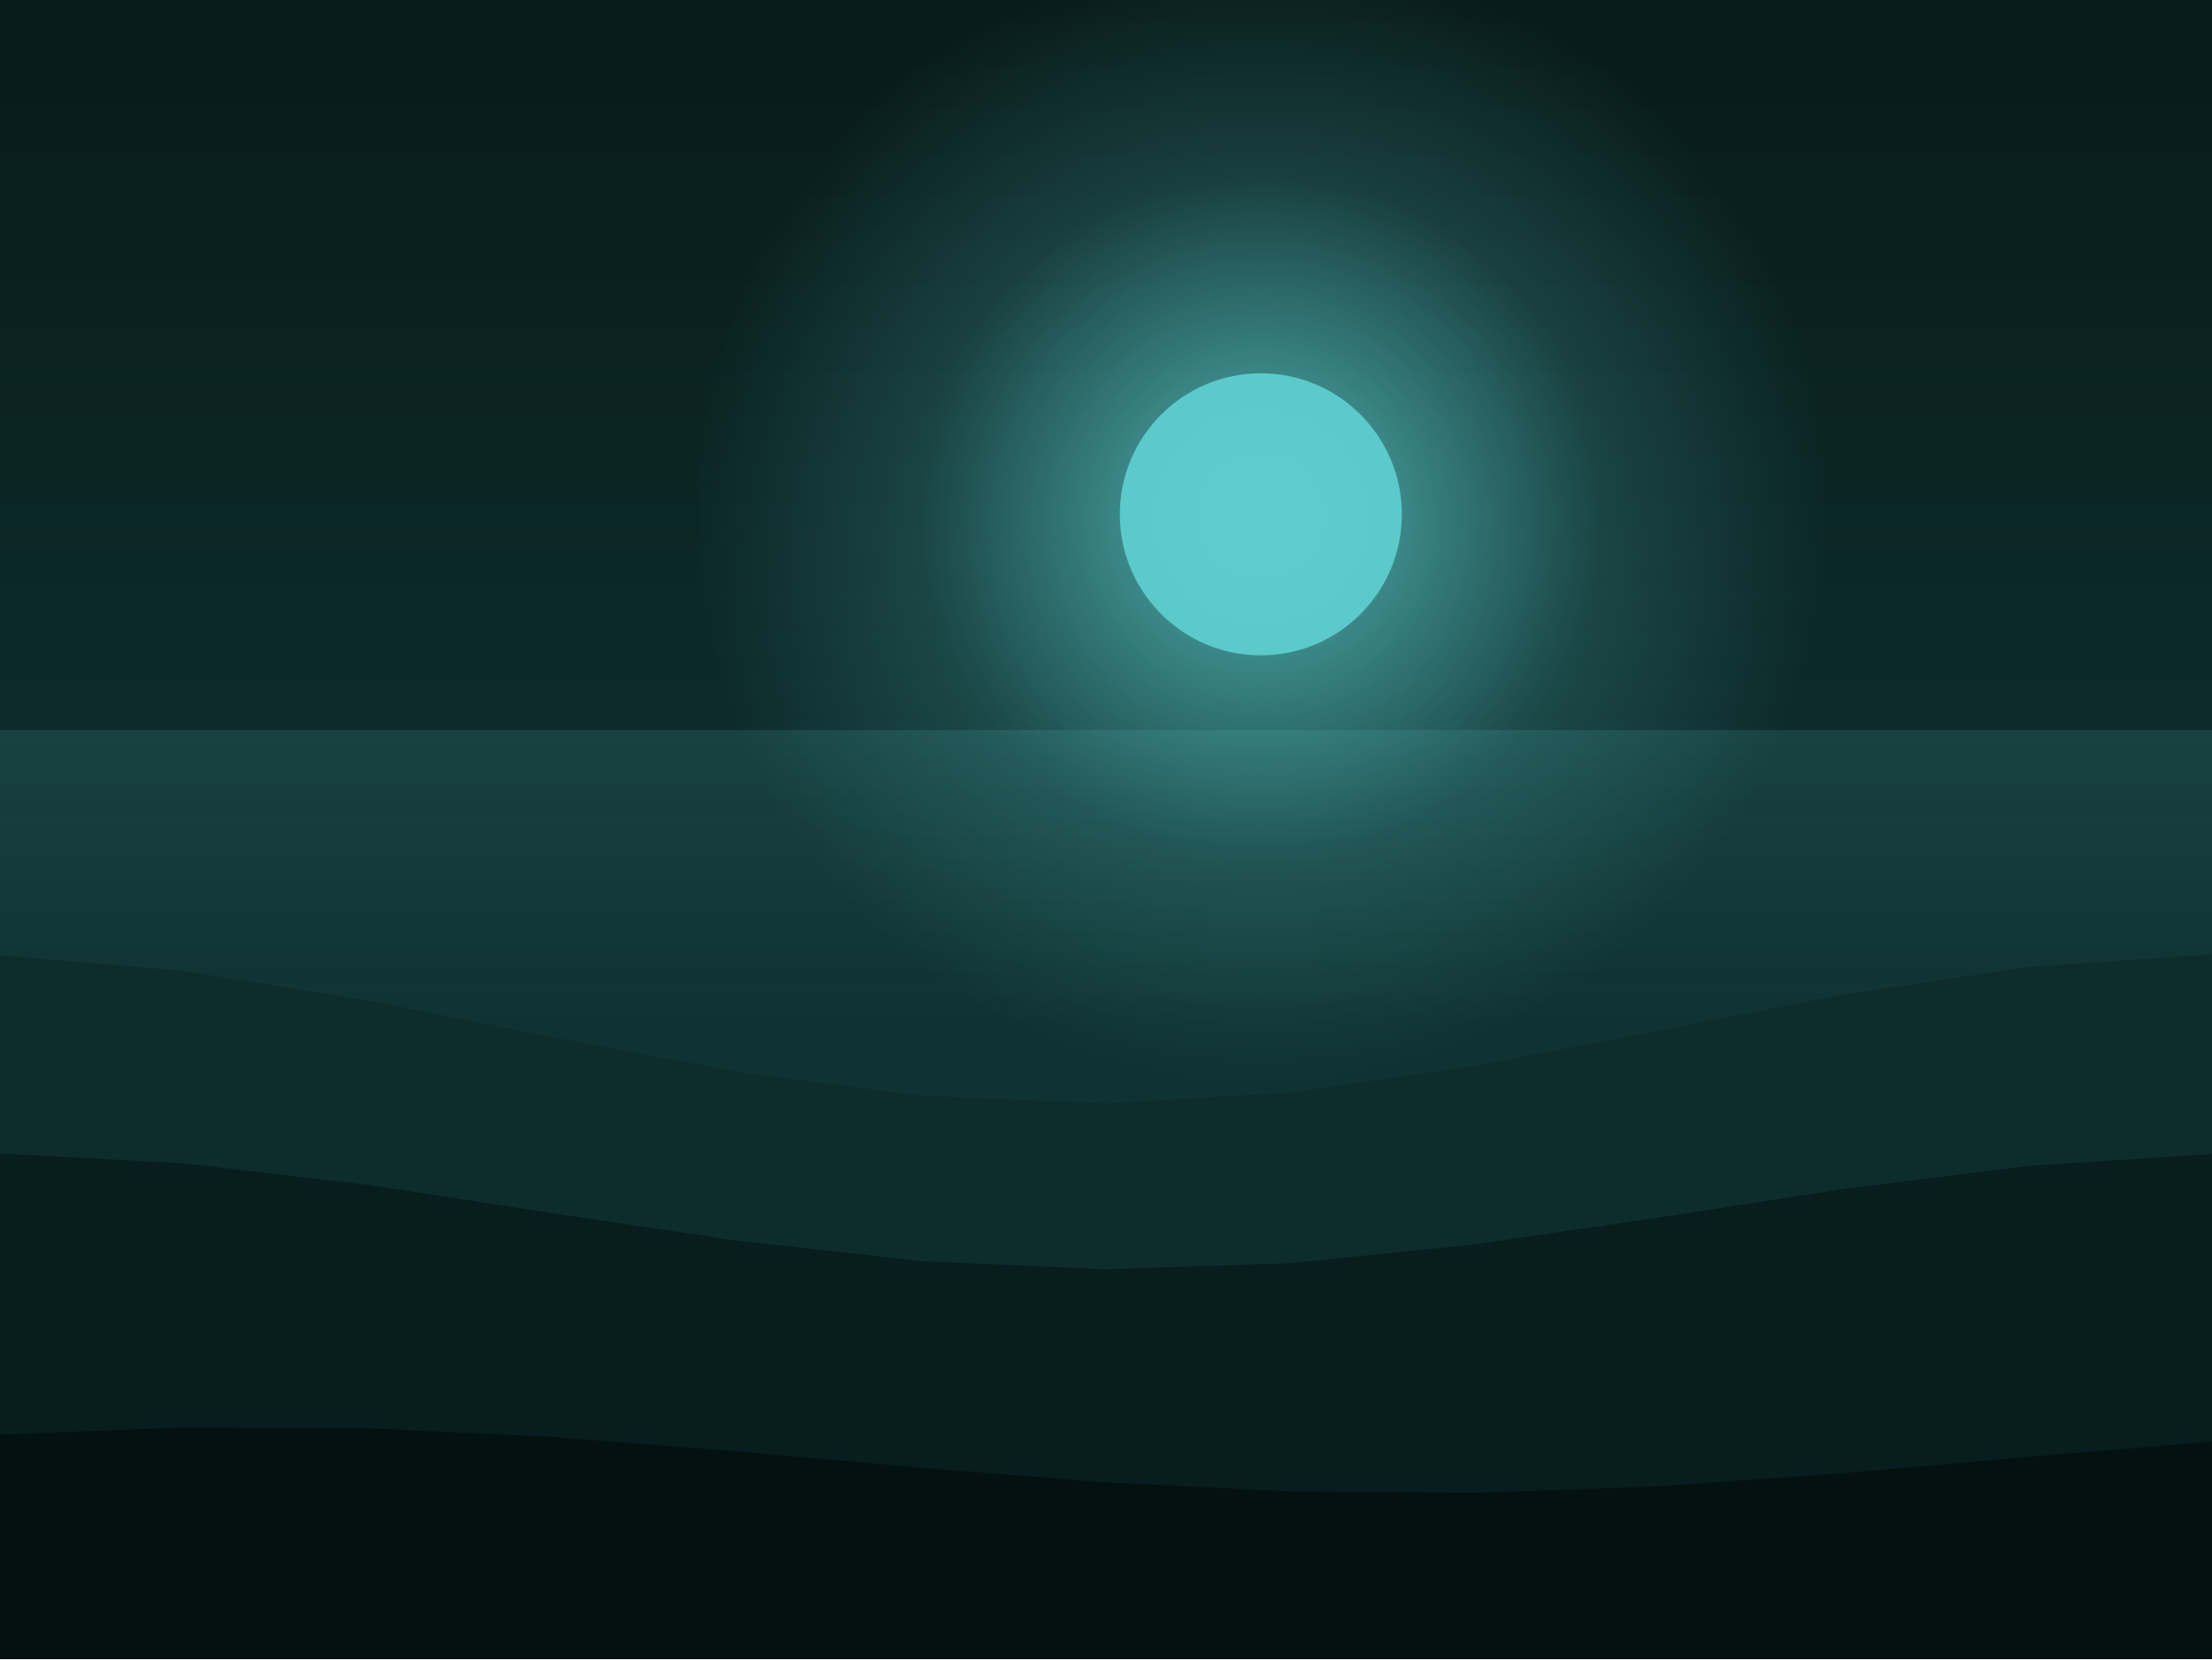
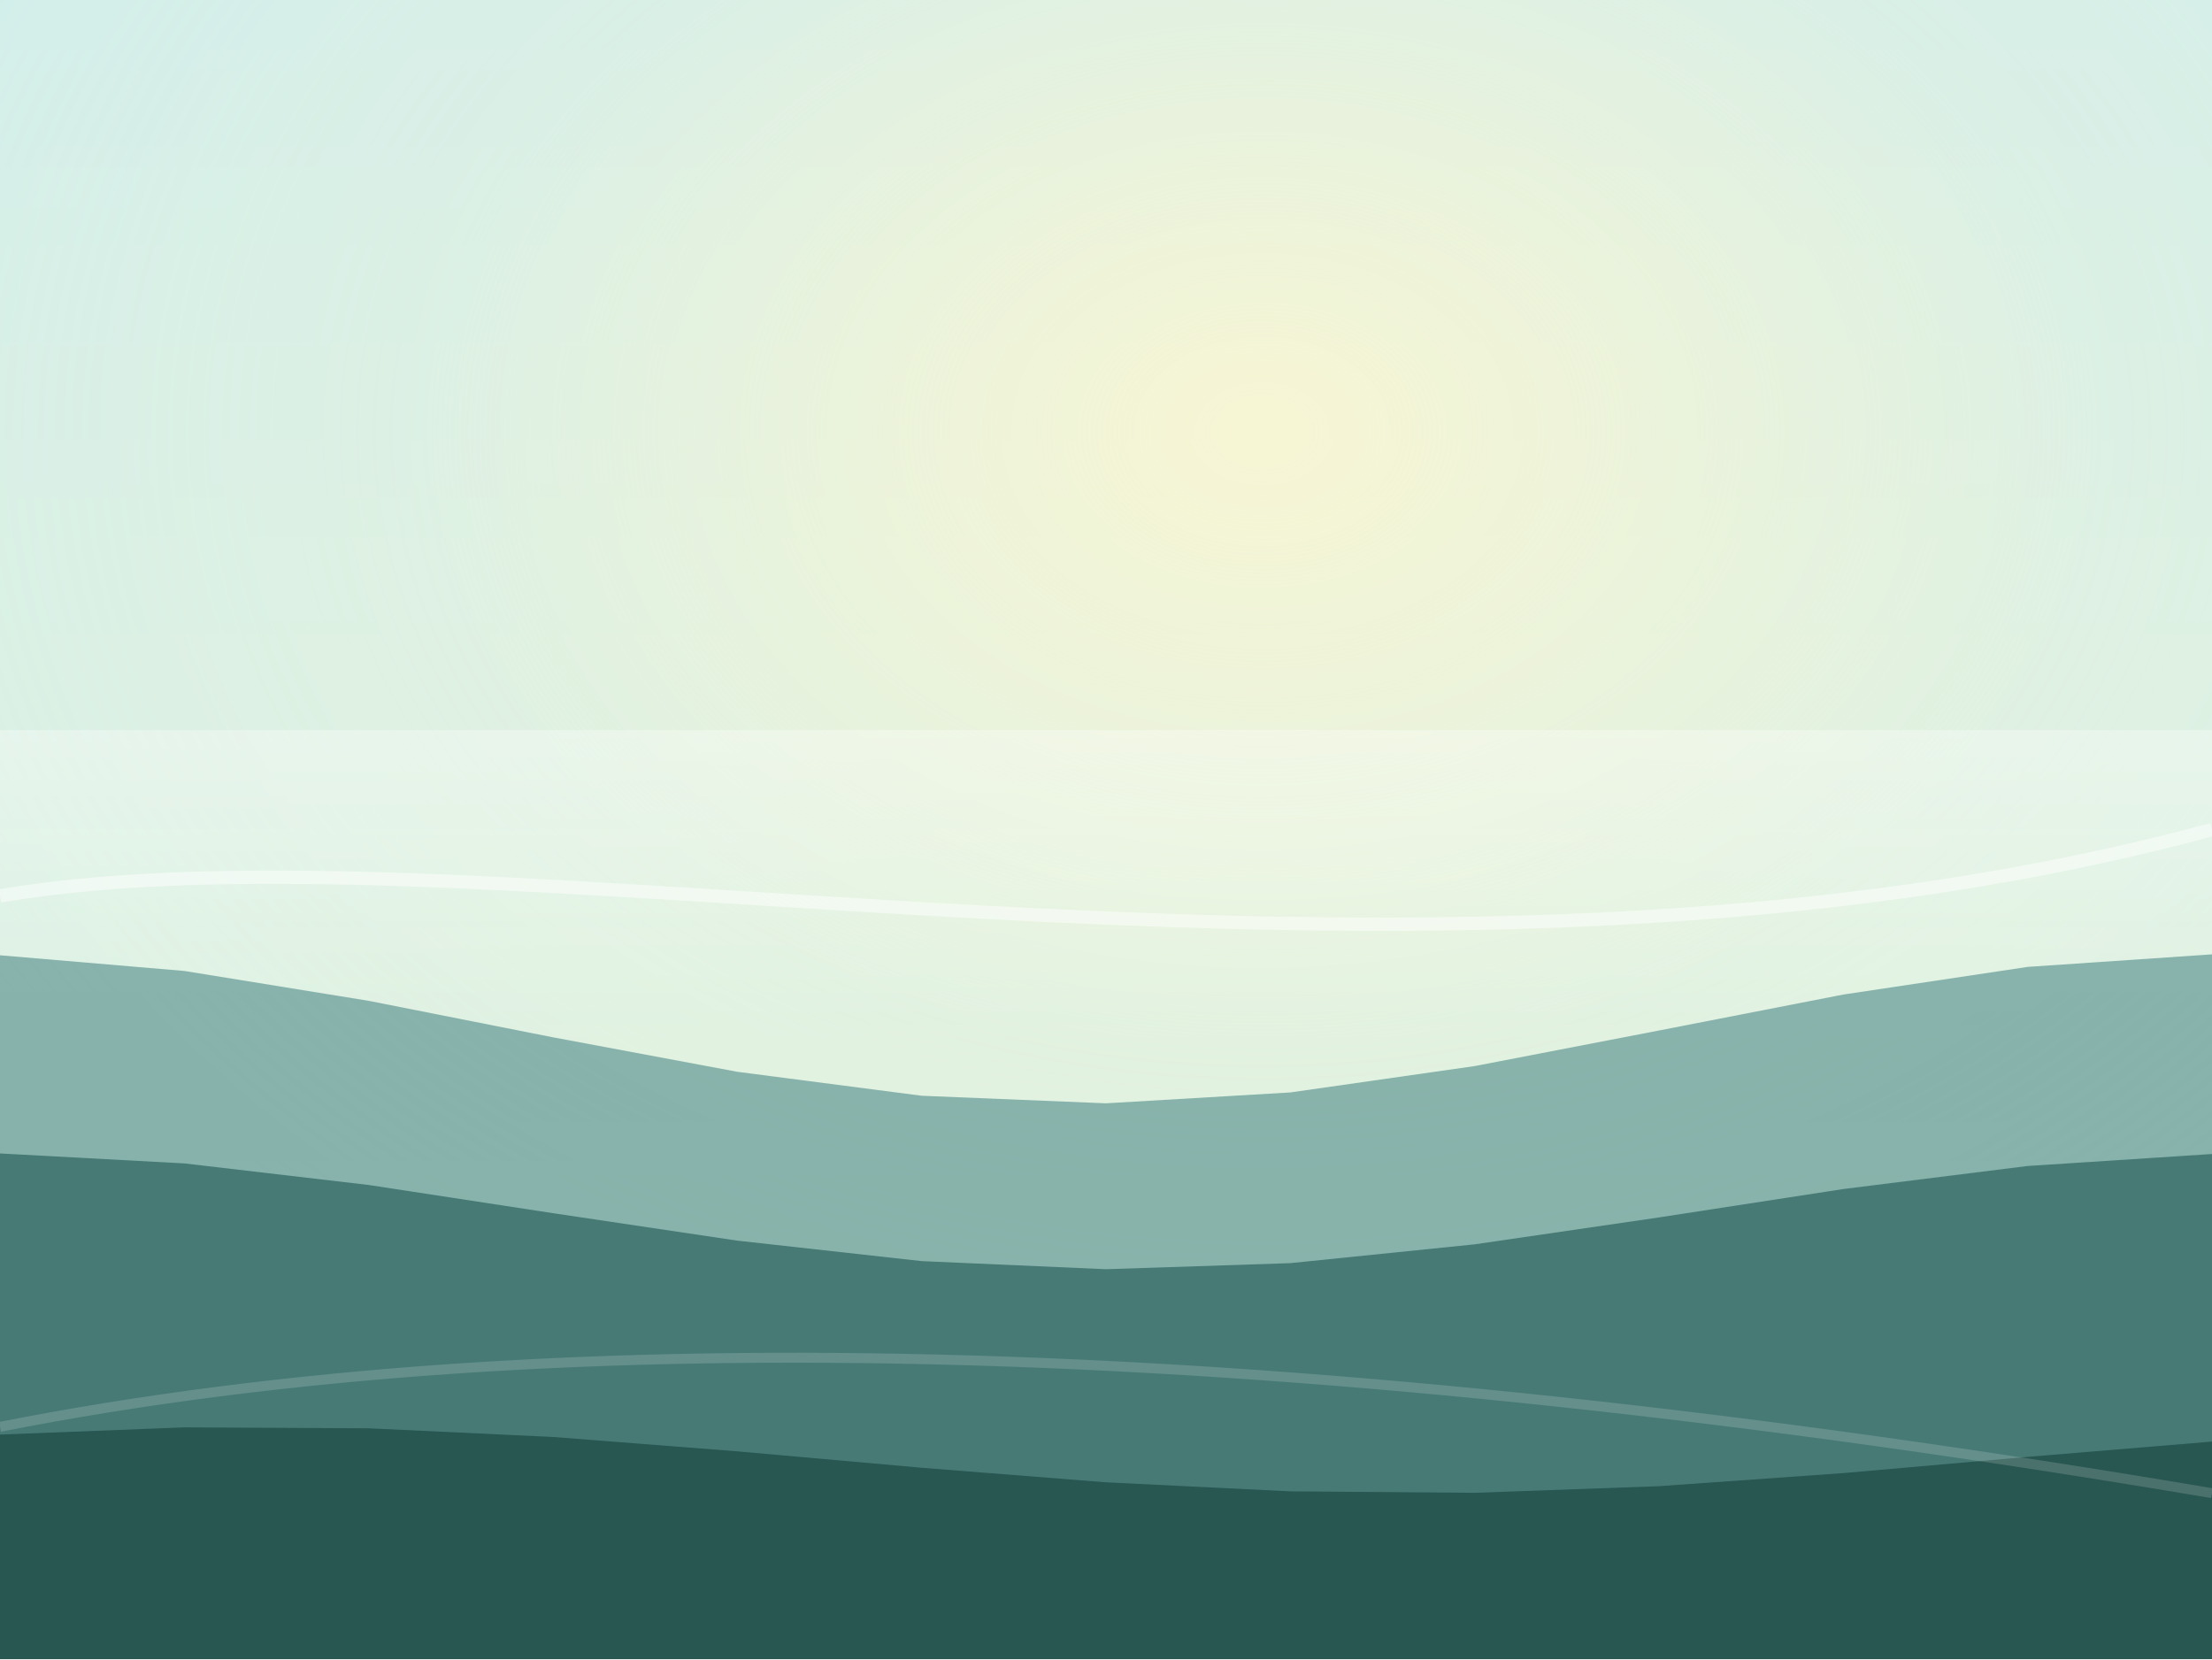
<svg xmlns="http://www.w3.org/2000/svg" viewBox="0 0 1200 900" width="1200" height="900" role="img" aria-label="여행 사진 자리표시자">
  <defs>
    <linearGradient id="sky" x1="0" y1="0" x2="0" y2="1">
-       <stop offset="0%" stop-color="#081a1a" />
-       <stop offset="100%" stop-color="#134040" />
+       <stop offset="0%" stop-color="#d2eeeb" />
+       <stop offset="100%" stop-color="#e3f3df" />
    </linearGradient>
-     <radialGradient id="glow" cx="50%" cy="50%" r="50%">
-       <stop offset="0%" stop-color="#5ecfcf" stop-opacity="0.85" />
-       <stop offset="60%" stop-color="#5ecfcf" stop-opacity="0.18" />
-       <stop offset="100%" stop-color="#5ecfcf" stop-opacity="0" />
+     <radialGradient id="glow" cx="57%" cy="26%" r="68%">
+       <stop offset="0%" stop-color="#fff7cf" stop-opacity="0.82" />
+       <stop offset="55%" stop-color="#fff7cf" stop-opacity="0.16" />
+       <stop offset="100%" stop-color="#fff7cf" stop-opacity="0" />
    </radialGradient>
    <linearGradient id="haze" x1="0" y1="0" x2="0" y2="1">
-       <stop offset="0%" stop-color="#5ecfcf" stop-opacity="0.14" />
-       <stop offset="100%" stop-color="#5ecfcf" stop-opacity="0" />
+       <stop offset="0%" stop-color="#ffffff" stop-opacity="0.3" />
+       <stop offset="100%" stop-color="#ffffff" stop-opacity="0" />
    </linearGradient>
  </defs>
  <rect width="1200" height="900" fill="url(#sky)" />
-   <circle cx="684.0" cy="279.0" r="306.0" fill="url(#glow)" />
-   <circle cx="684.0" cy="279.0" r="76.5" fill="#5ecfcf" opacity="0.92" />
+   <rect width="1200" height="900" fill="url(#glow)" />
  <rect y="396.0" width="1200" height="162.0" fill="url(#haze)" />
-   <polygon points="0.0,518.2 100.0,526.7 200.0,542.9 300.0,562.7 400.0,581.4 500.0,594.4 600.0,598.5 700.0,592.6 800.0,578.3 900.0,559.0 1000.0,539.5 1100.0,524.5 1200.0,517.7 1200,900 0,900" fill="#0d2c2c" opacity="0.95" />
-   <polygon points="0.0,625.7 100.0,631.1 200.0,642.8 300.0,658.1 400.0,673.0 500.0,684.1 600.0,688.5 700.0,685.2 800.0,675.0 900.0,660.4 1000.0,645.0 1100.0,632.5 1200.0,626.0 1200,900 0,900" fill="#081d1d" />
-   <polygon points="0.0,778.2 100.0,774.3 200.0,774.8 300.0,779.5 400.0,787.3 500.0,796.2 600.0,804.1 700.0,809.0 800.0,809.8 900.0,806.2 1000.0,799.1 1100.0,790.3 1200.0,782.0 1200,900 0,900" fill="#041111" />
+   <path d="M0 486.0 C 264.0 441.0, 768.0 567.0, 1200 450.0" fill="none" stroke="#ffffff" stroke-opacity="0.48" stroke-width="7.2" />
+   <polygon points="0.0,518.2 100.0,526.7 200.0,542.9 300.0,562.7 400.0,581.4 500.0,594.4 600.0,598.5 700.0,592.6 800.0,578.3 900.0,559.0 1000.0,539.5 1100.0,524.5 1200.0,517.7 1200,900 0,900" fill="#74a5a0" opacity="0.82" />
+   <polygon points="0.0,625.7 100.0,631.1 200.0,642.8 300.0,658.1 400.0,673.0 500.0,684.1 600.0,688.5 700.0,685.2 800.0,675.0 900.0,660.4 1000.0,645.0 1100.0,632.5 1200.0,626.0 1200,900 0,900" fill="#477a75" />
+   <polygon points="0.0,778.2 100.0,774.3 200.0,774.8 300.0,779.5 400.0,787.3 500.0,796.2 600.0,804.1 700.0,809.0 800.0,809.8 900.0,806.2 1000.0,799.1 1100.0,790.3 1200.0,782.0 1200,900 0,900" fill="#285651" />
+   <path d="M0 774.0 Q 456.0 684.0 1200 810.0" fill="none" stroke="#ffffff" stroke-opacity="0.16" stroke-width="5.4" />
</svg>
